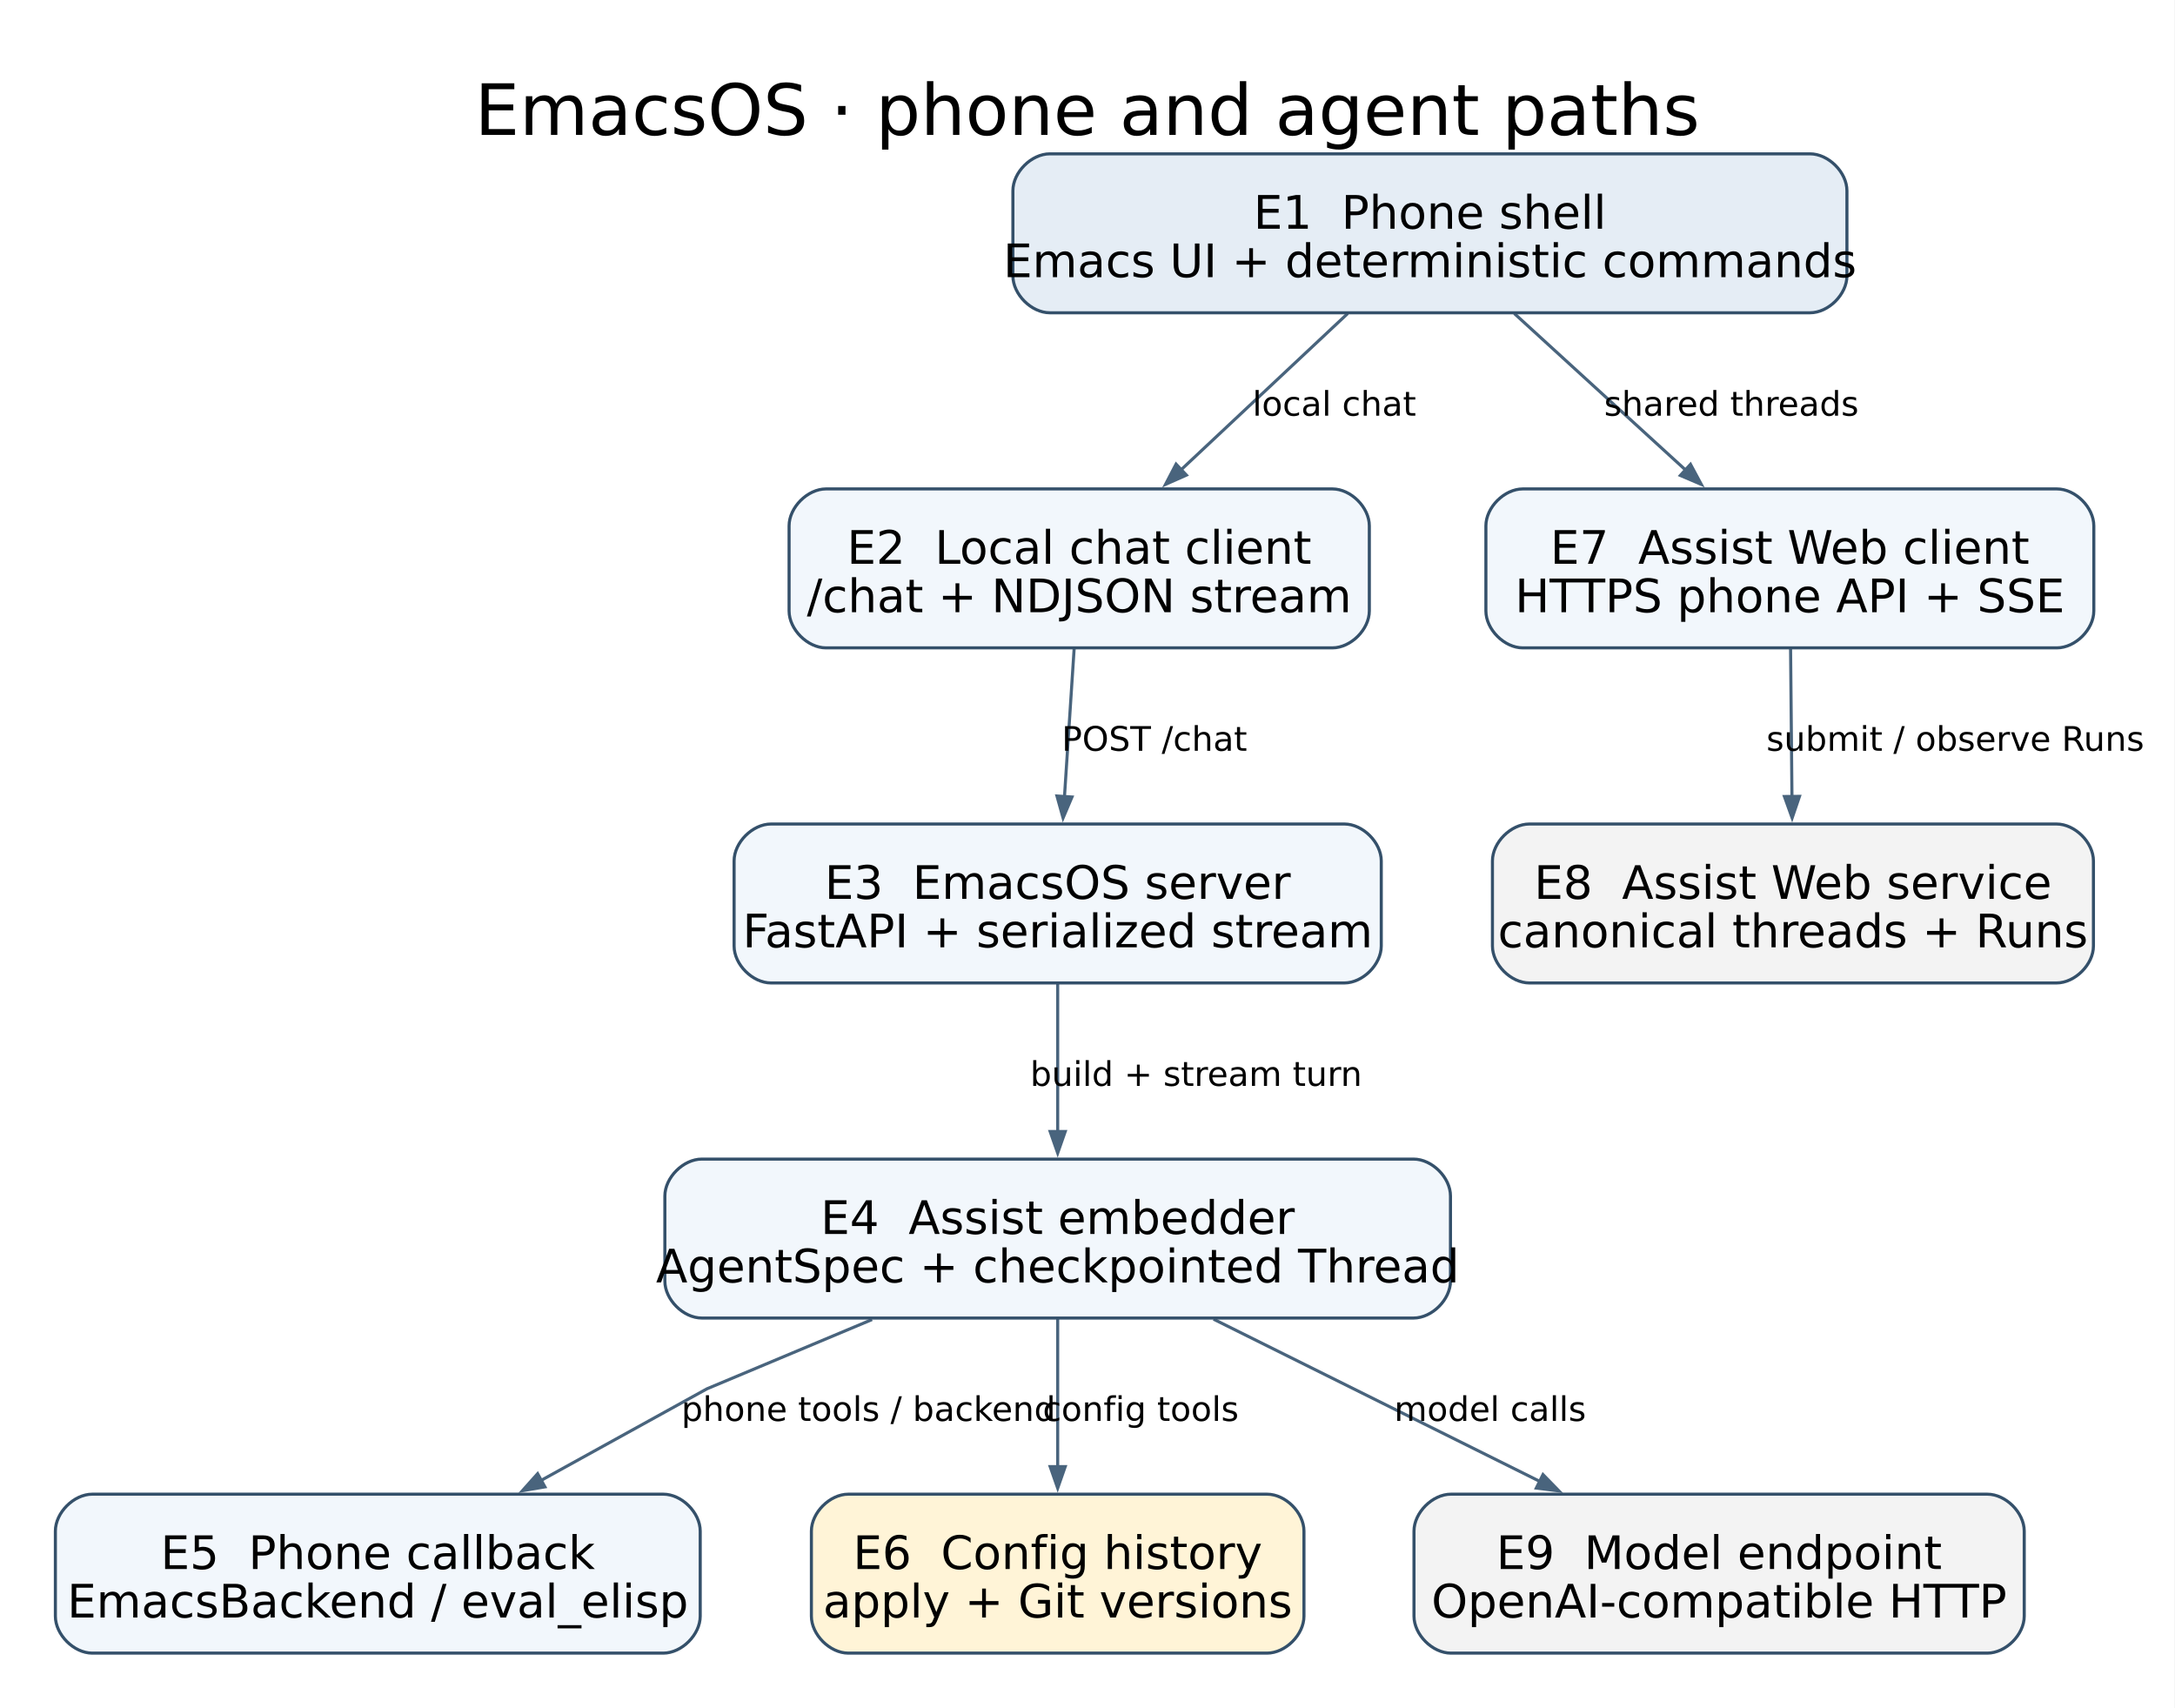
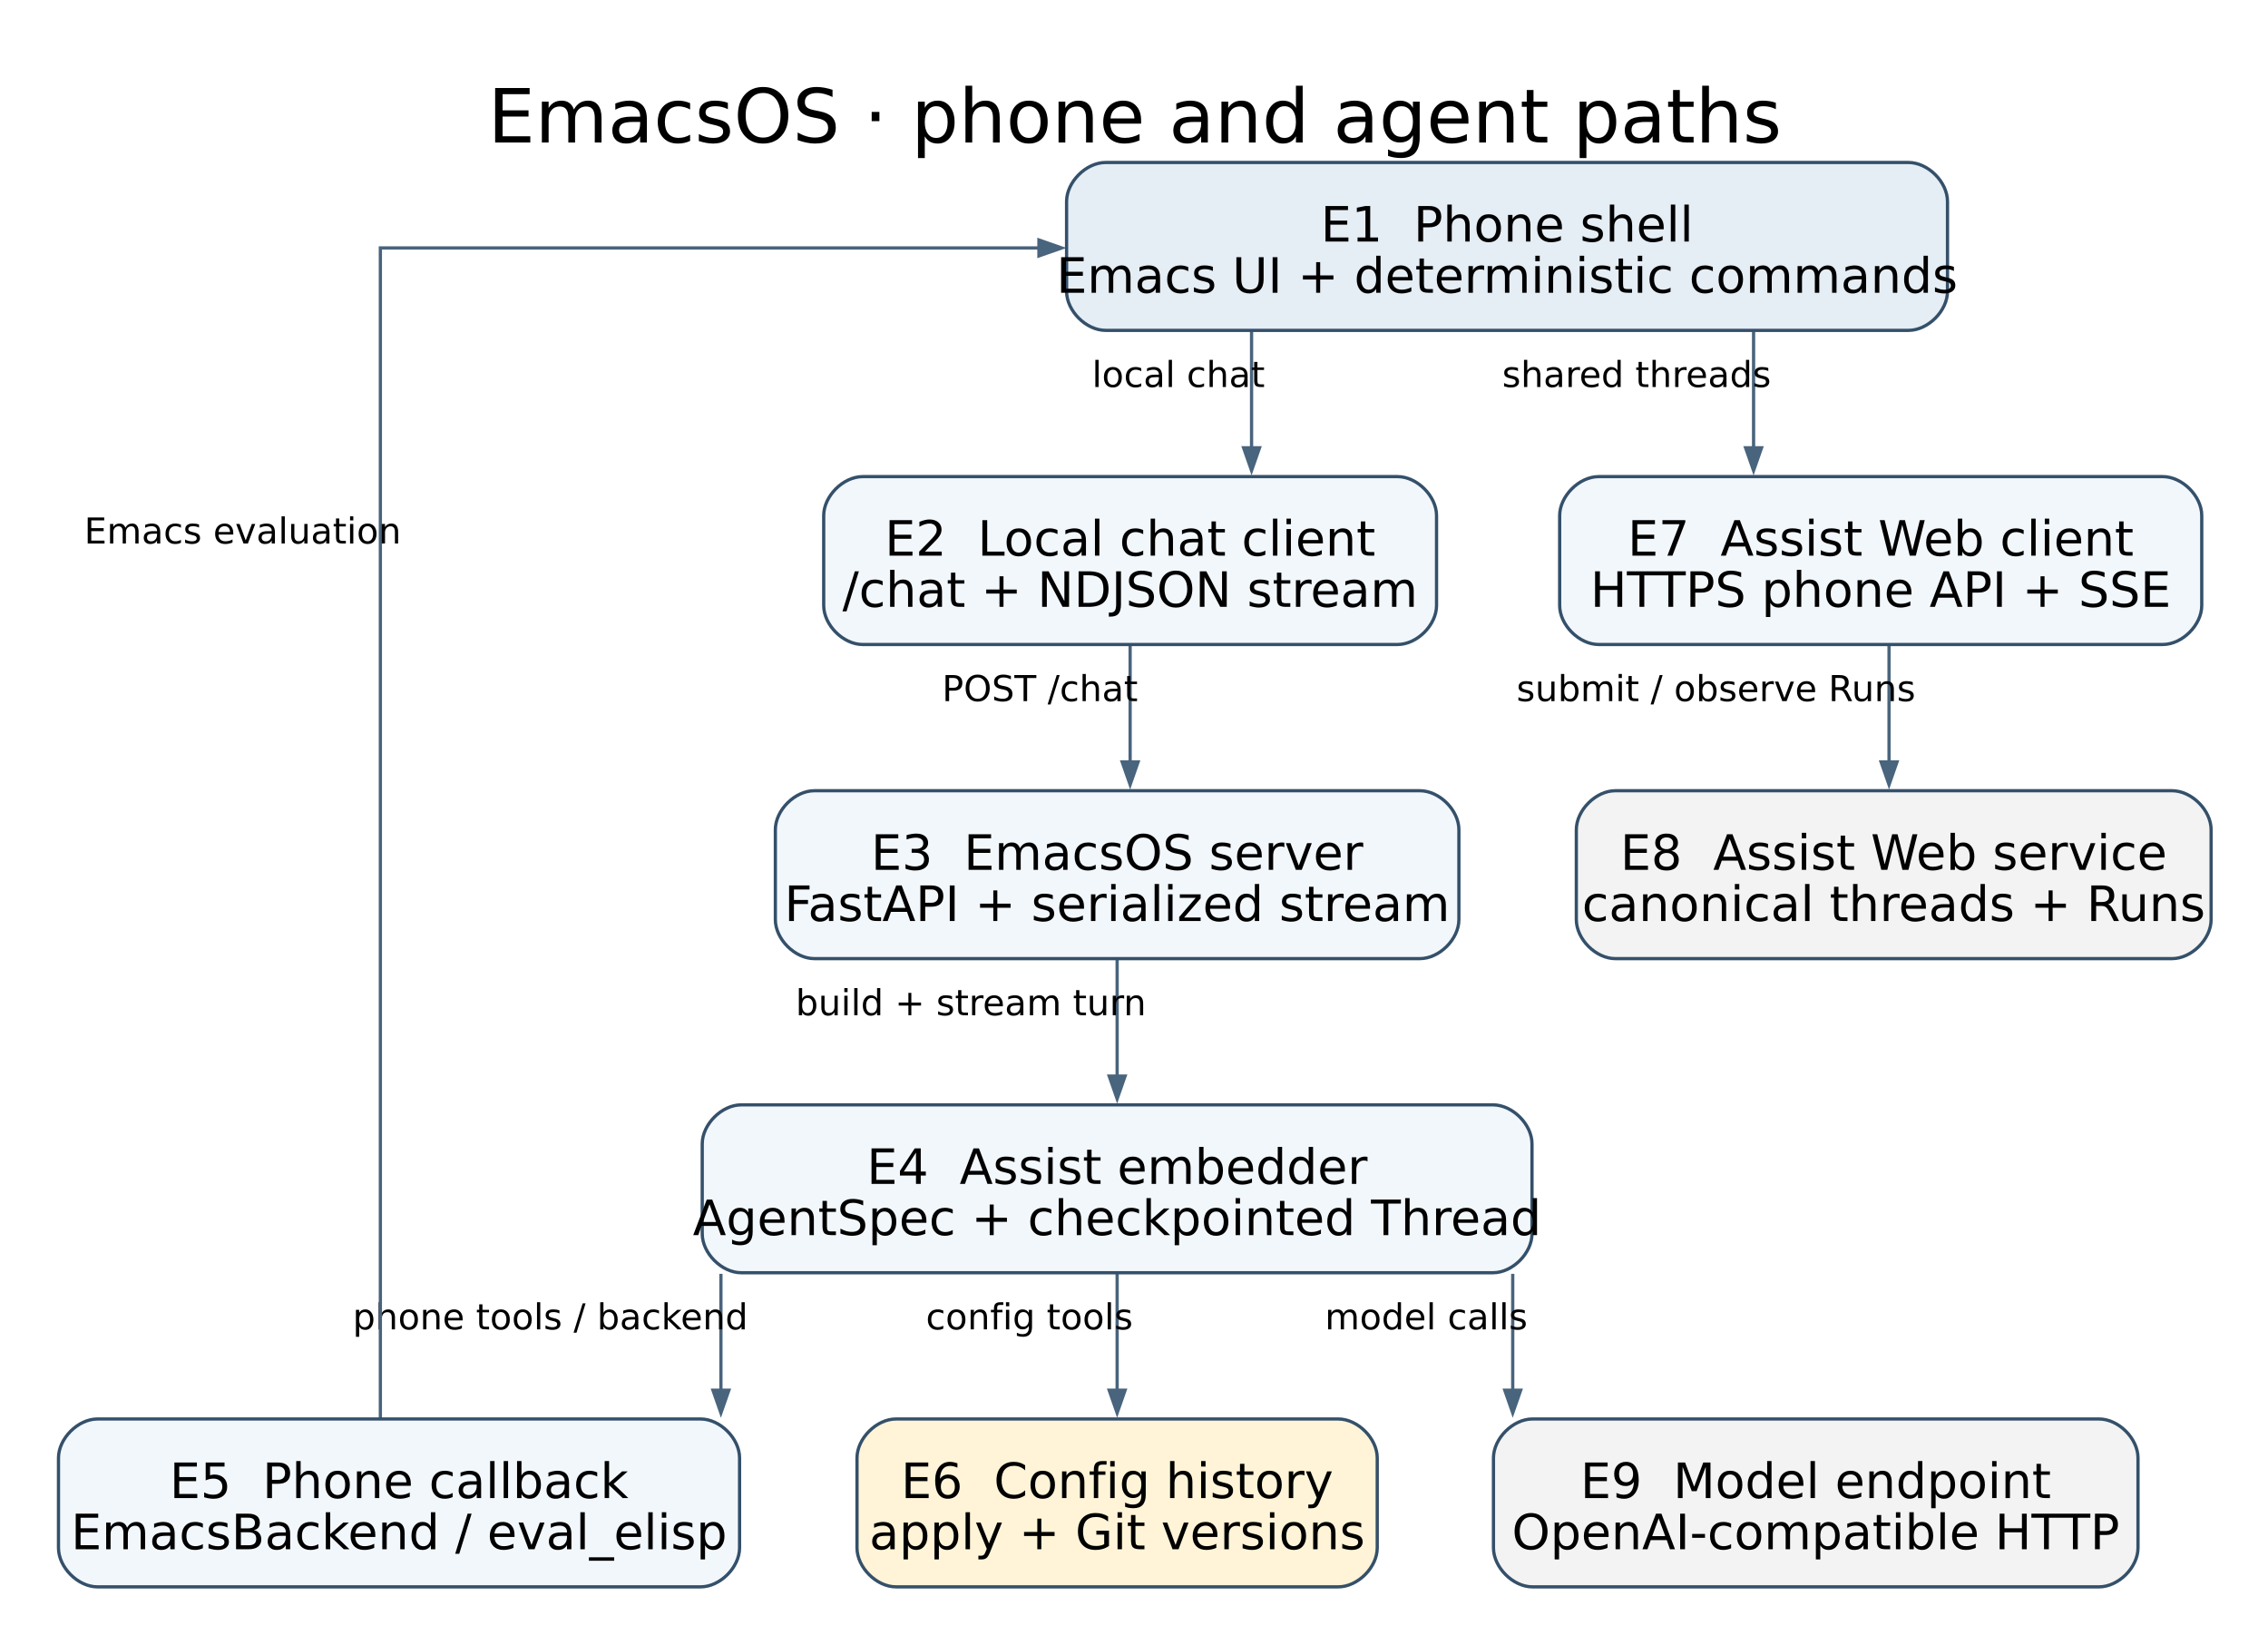
- <svg xmlns="http://www.w3.org/2000/svg" width="707pt" height="555pt" viewBox="0.00 0.00 707.00 555.00">
-   <g id="graph0" class="graph" transform="scale(1 1) rotate(0) translate(18 537.3)">
-     <polygon fill="white" stroke="none" points="-18,18 -18,-537.3 688.83,-537.3 688.83,18 -18,18" />
-     <text xml:space="preserve" text-anchor="middle" x="335.42" y="-493.45" font-family="DejaVu Sans" font-size="23.00">EmacsOS · phone and agent paths</text>
+ <svg xmlns="http://www.w3.org/2000/svg" width="698pt" height="506pt" viewBox="0.00 0.00 698.00 506.00">
+   <g id="graph0" class="graph" transform="scale(1 1) rotate(0) translate(18 488.3)">
+     <polygon fill="white" stroke="none" points="-18,18 -18,-488.3 680.49,-488.3 680.49,18 -18,18" />
+     <text xml:space="preserve" text-anchor="middle" x="331.24" y="-444.45" font-family="DejaVu Sans" font-size="23.00">EmacsOS · phone and agent paths</text>
    <g id="edge1" class="edge">
-       <path fill="none" stroke="#49647d" d="M420.08,-435.4C403.9,-420.23 383.14,-400.76 365.93,-384.62" />
-       <polygon fill="#49647d" stroke="#49647d" points="367.65,-382.88 360.86,-379.87 364.29,-386.45 367.65,-382.88" />
-       <text xml:space="preserve" text-anchor="middle" x="415.72" y="-402.19" font-family="DejaVu Sans" font-size="11.00">local chat</text>
+       <path fill="none" stroke="#49647d" d="M367.18,-386.31C367.18,-386.31 367.18,-350.5 367.18,-350.5" />
+       <polygon fill="#49647d" stroke="#49647d" points="369.63,-350.5 367.18,-343.5 364.73,-350.5 369.63,-350.5" />
+       <text xml:space="preserve" text-anchor="middle" x="344.68" y="-369.21" font-family="DejaVu Sans" font-size="11.00">local chat</text>
+     </g>
+     <g id="edge8" class="edge">
+       <path fill="none" stroke="#49647d" d="M521.68,-386.31C521.68,-386.31 521.68,-350.5 521.68,-350.5" />
+       <polygon fill="#49647d" stroke="#49647d" points="524.13,-350.5 521.68,-343.5 519.23,-350.5 524.13,-350.5" />
+       <text xml:space="preserve" text-anchor="middle" x="485.68" y="-369.21" font-family="DejaVu Sans" font-size="11.00">shared threads</text>
+     </g>
+     <g id="edge2" class="edge">
+       <path fill="none" stroke="#49647d" d="M329.81,-289.65C329.81,-289.65 329.81,-253.84 329.81,-253.84" />
+       <polygon fill="#49647d" stroke="#49647d" points="332.26,-253.84 329.81,-246.84 327.36,-253.84 332.26,-253.84" />
+       <text xml:space="preserve" text-anchor="middle" x="302.06" y="-272.55" font-family="DejaVu Sans" font-size="11.00">POST /chat</text>
+     </g>
+     <g id="edge3" class="edge">
+       <path fill="none" stroke="#49647d" d="M325.81,-192.99C325.81,-192.99 325.81,-157.18 325.81,-157.18" />
+       <polygon fill="#49647d" stroke="#49647d" points="328.26,-157.18 325.81,-150.18 323.36,-157.18 328.26,-157.18" />
+       <text xml:space="preserve" text-anchor="middle" x="280.81" y="-175.89" font-family="DejaVu Sans" font-size="11.00">build + stream turn</text>
+     </g>
+     <g id="edge4" class="edge">
+       <path fill="none" stroke="#49647d" d="M203.87,-96.33C203.87,-96.33 203.87,-60.52 203.87,-60.52" />
+       <polygon fill="#49647d" stroke="#49647d" points="206.32,-60.52 203.87,-53.52 201.42,-60.52 206.32,-60.52" />
+       <text xml:space="preserve" text-anchor="middle" x="151.37" y="-79.23" font-family="DejaVu Sans" font-size="11.00">phone tools / backend</text>
+     </g>
+     <g id="edge6" class="edge">
+       <path fill="none" stroke="#49647d" d="M325.81,-96.33C325.81,-96.33 325.81,-60.52 325.81,-60.52" />
+       <polygon fill="#49647d" stroke="#49647d" points="328.26,-60.52 325.81,-53.52 323.36,-60.52 328.26,-60.52" />
+       <text xml:space="preserve" text-anchor="middle" x="298.81" y="-79.23" font-family="DejaVu Sans" font-size="11.00">config tools</text>
    </g>
    <g id="edge7" class="edge">
-       <path fill="none" stroke="#49647d" d="M474.24,-435.4C490.98,-420.1 512.52,-400.42 530.28,-384.2" />
-       <polygon fill="#49647d" stroke="#49647d" points="531.51,-386.39 535.02,-379.86 528.2,-382.77 531.51,-386.39" />
-       <text xml:space="preserve" text-anchor="middle" x="544.81" y="-402.19" font-family="DejaVu Sans" font-size="11.00">shared threads</text>
-     </g>
-     <g id="edge2" class="edge">
-       <path fill="none" stroke="#49647d" d="M331.16,-326.49C330.22,-312.12 329.03,-293.89 328.01,-278.29" />
-       <polygon fill="#49647d" stroke="#49647d" points="330.46,-278.26 327.56,-271.44 325.57,-278.58 330.46,-278.26" />
-       <text xml:space="preserve" text-anchor="middle" x="357.26" y="-293.28" font-family="DejaVu Sans" font-size="11.00">POST /chat</text>
-     </g>
-     <g id="edge3" class="edge">
-       <path fill="none" stroke="#49647d" d="M325.81,-217.58C325.81,-203.21 325.81,-184.98 325.81,-169.38" />
-       <polygon fill="#49647d" stroke="#49647d" points="328.26,-169.53 325.81,-162.53 323.36,-169.53 328.26,-169.53" />
-       <text xml:space="preserve" text-anchor="middle" x="370.81" y="-184.37" font-family="DejaVu Sans" font-size="11.00">build + stream turn</text>
-     </g>
-     <g id="edge4" class="edge">
-       <path fill="none" stroke="#49647d" d="M265.47,-108.42C238.12,-96.95 211.81,-85.91 211.81,-85.91 211.81,-85.91 184.65,-70.91 157.69,-56.03" />
-       <polygon fill="#49647d" stroke="#49647d" points="159.13,-54.03 151.82,-52.79 156.76,-58.32 159.13,-54.03" />
-       <text xml:space="preserve" text-anchor="middle" x="264.31" y="-75.46" font-family="DejaVu Sans" font-size="11.00">phone tools / backend</text>
+       <path fill="none" stroke="#49647d" d="M447.56,-96.33C447.56,-96.33 447.56,-60.52 447.56,-60.52" />
+       <polygon fill="#49647d" stroke="#49647d" points="450.01,-60.52 447.56,-53.52 445.11,-60.52 450.01,-60.52" />
+       <text xml:space="preserve" text-anchor="middle" x="420.93" y="-79.23" font-family="DejaVu Sans" font-size="11.00">model calls</text>
    </g>
    <g id="edge5" class="edge">
-       <path fill="none" stroke="#49647d" d="M325.81,-108.67C325.81,-94.3 325.81,-76.07 325.81,-60.47" />
-       <polygon fill="#49647d" stroke="#49647d" points="328.26,-60.62 325.81,-53.62 323.36,-60.62 328.26,-60.62" />
-       <text xml:space="preserve" text-anchor="middle" x="352.81" y="-75.46" font-family="DejaVu Sans" font-size="11.00">config tools</text>
+       <path fill="none" stroke="#49647d" d="M99.06,-25.83C99.06,-25.83 99.06,-412 99.06,-412 99.06,-412 301.74,-412 301.74,-412" />
+       <polygon fill="#49647d" stroke="#49647d" points="301.74,-414.45 308.74,-412 301.74,-409.55 301.74,-414.45" />
+       <text xml:space="preserve" text-anchor="middle" x="56.69" y="-321.05" font-family="DejaVu Sans" font-size="11.00">Emacs evaluation</text>
    </g>
-     <g id="edge6" class="edge">
-       <path fill="none" stroke="#49647d" d="M376.48,-108.54C408.34,-92.7 449.54,-72.21 482.71,-55.72" />
-       <polygon fill="#49647d" stroke="#49647d" points="483.56,-58.03 488.74,-52.72 481.38,-53.64 483.56,-58.03" />
-       <text xml:space="preserve" text-anchor="middle" x="466.38" y="-75.46" font-family="DejaVu Sans" font-size="11.00">model calls</text>
-     </g>
-     <g id="edge8" class="edge">
-       <path fill="none" stroke="#49647d" d="M564.04,-326.49C564.17,-312.12 564.34,-293.89 564.49,-278.29" />
-       <polygon fill="#49647d" stroke="#49647d" points="566.94,-278.47 564.55,-271.44 562.04,-278.42 566.94,-278.47" />
-       <text xml:space="preserve" text-anchor="middle" x="617.58" y="-293.28" font-family="DejaVu Sans" font-size="11.00">submit / observe Runs</text>
+     <g id="edge9" class="edge">
+       <path fill="none" stroke="#49647d" d="M563.37,-289.65C563.37,-289.65 563.37,-253.84 563.37,-253.84" />
+       <polygon fill="#49647d" stroke="#49647d" points="565.82,-253.84 563.37,-246.84 560.92,-253.84 565.82,-253.84" />
+       <text xml:space="preserve" text-anchor="middle" x="510.12" y="-272.55" font-family="DejaVu Sans" font-size="11.00">submit / observe Runs</text>
    </g>
    <g id="node1" class="node">
-       <path fill="#e5edf5" stroke="#34506a" d="M570.36,-487.3C570.36,-487.3 323.25,-487.3 323.25,-487.3 317.25,-487.3 311.25,-481.3 311.25,-475.3 311.25,-475.3 311.25,-447.64 311.25,-447.64 311.25,-441.64 317.25,-435.64 323.25,-435.64 323.25,-435.64 570.36,-435.64 570.36,-435.64 576.36,-435.64 582.36,-441.64 582.36,-447.64 582.36,-447.64 582.36,-475.3 582.36,-475.3 582.36,-481.3 576.36,-487.3 570.36,-487.3" />
-       <text xml:space="preserve" text-anchor="middle" x="446.81" y="-462.97" font-family="DejaVu Sans" font-size="15.00">E1  Phone shell</text>
-       <text xml:space="preserve" text-anchor="middle" x="446.81" y="-447.22" font-family="DejaVu Sans" font-size="15.00">Emacs UI + deterministic commands</text>
+       <path fill="#e5edf5" stroke="#34506a" d="M569.36,-438.3C569.36,-438.3 322.25,-438.3 322.25,-438.3 316.25,-438.3 310.25,-432.3 310.25,-426.3 310.25,-426.3 310.25,-398.64 310.25,-398.64 310.25,-392.64 316.25,-386.64 322.25,-386.64 322.25,-386.64 569.36,-386.64 569.36,-386.64 575.36,-386.64 581.36,-392.64 581.36,-398.64 581.36,-398.64 581.36,-426.3 581.36,-426.3 581.36,-432.3 575.36,-438.3 569.36,-438.3" />
+       <text xml:space="preserve" text-anchor="middle" x="445.81" y="-413.97" font-family="DejaVu Sans" font-size="15.00">E1  Phone shell</text>
+       <text xml:space="preserve" text-anchor="middle" x="445.81" y="-398.22" font-family="DejaVu Sans" font-size="15.00">Emacs UI + deterministic commands</text>
    </g>
    <g id="node2" class="node">
-       <path fill="#f2f7fc" stroke="#34506a" d="M415.11,-378.39C415.11,-378.39 250.5,-378.39 250.5,-378.39 244.5,-378.39 238.5,-372.39 238.5,-366.39 238.5,-366.39 238.5,-338.73 238.5,-338.73 238.5,-332.73 244.5,-326.73 250.5,-326.73 250.5,-326.73 415.11,-326.73 415.11,-326.73 421.11,-326.73 427.11,-332.73 427.11,-338.73 427.11,-338.73 427.11,-366.39 427.11,-366.39 427.11,-372.39 421.11,-378.39 415.11,-378.39" />
-       <text xml:space="preserve" text-anchor="middle" x="332.81" y="-354.06" font-family="DejaVu Sans" font-size="15.00">E2  Local chat client</text>
-       <text xml:space="preserve" text-anchor="middle" x="332.81" y="-338.31" font-family="DejaVu Sans" font-size="15.00">/chat + NDJSON stream</text>
+       <path fill="#f2f7fc" stroke="#34506a" d="M412.11,-341.64C412.11,-341.64 247.5,-341.64 247.5,-341.64 241.5,-341.64 235.5,-335.64 235.5,-329.64 235.5,-329.64 235.5,-301.98 235.5,-301.98 235.5,-295.98 241.5,-289.98 247.5,-289.98 247.5,-289.98 412.11,-289.98 412.11,-289.98 418.11,-289.98 424.11,-295.98 424.11,-301.98 424.11,-301.98 424.11,-329.64 424.11,-329.64 424.11,-335.64 418.11,-341.64 412.11,-341.64" />
+       <text xml:space="preserve" text-anchor="middle" x="329.81" y="-317.31" font-family="DejaVu Sans" font-size="15.00">E2  Local chat client</text>
+       <text xml:space="preserve" text-anchor="middle" x="329.81" y="-301.56" font-family="DejaVu Sans" font-size="15.00">/chat + NDJSON stream</text>
    </g>
    <g id="node3" class="node">
-       <path fill="#f2f7fc" stroke="#34506a" d="M418.99,-269.48C418.99,-269.48 232.62,-269.48 232.62,-269.48 226.62,-269.48 220.62,-263.48 220.62,-257.48 220.62,-257.48 220.62,-229.82 220.62,-229.82 220.62,-223.82 226.62,-217.82 232.62,-217.82 232.62,-217.82 418.99,-217.82 418.99,-217.82 424.99,-217.82 430.99,-223.82 430.99,-229.82 430.99,-229.82 430.99,-257.48 430.99,-257.48 430.99,-263.48 424.99,-269.48 418.99,-269.48" />
-       <text xml:space="preserve" text-anchor="middle" x="325.81" y="-245.15" font-family="DejaVu Sans" font-size="15.00">E3  EmacsOS server</text>
-       <text xml:space="preserve" text-anchor="middle" x="325.81" y="-229.4" font-family="DejaVu Sans" font-size="15.00">FastAPI + serialized stream</text>
+       <path fill="#f2f7fc" stroke="#34506a" d="M418.99,-244.98C418.99,-244.98 232.62,-244.98 232.62,-244.98 226.62,-244.98 220.62,-238.98 220.62,-232.98 220.62,-232.98 220.62,-205.32 220.62,-205.32 220.62,-199.32 226.62,-193.32 232.62,-193.32 232.62,-193.32 418.99,-193.32 418.99,-193.32 424.99,-193.32 430.99,-199.32 430.99,-205.32 430.99,-205.32 430.99,-232.98 430.99,-232.98 430.99,-238.98 424.99,-244.98 418.99,-244.98" />
+       <text xml:space="preserve" text-anchor="middle" x="325.81" y="-220.65" font-family="DejaVu Sans" font-size="15.00">E3  EmacsOS server</text>
+       <text xml:space="preserve" text-anchor="middle" x="325.81" y="-204.9" font-family="DejaVu Sans" font-size="15.00">FastAPI + serialized stream</text>
    </g>
    <g id="node4" class="node">
-       <path fill="#f2f7fc" stroke="#34506a" d="M441.49,-160.57C441.49,-160.57 210.12,-160.57 210.12,-160.57 204.12,-160.57 198.12,-154.57 198.12,-148.57 198.12,-148.57 198.12,-120.91 198.12,-120.91 198.12,-114.91 204.12,-108.91 210.12,-108.91 210.12,-108.91 441.49,-108.91 441.49,-108.91 447.49,-108.91 453.49,-114.91 453.49,-120.91 453.49,-120.91 453.49,-148.57 453.49,-148.57 453.49,-154.57 447.49,-160.57 441.49,-160.57" />
-       <text xml:space="preserve" text-anchor="middle" x="325.81" y="-136.24" font-family="DejaVu Sans" font-size="15.00">E4  Assist embedder</text>
-       <text xml:space="preserve" text-anchor="middle" x="325.81" y="-120.49" font-family="DejaVu Sans" font-size="15.00">AgentSpec + checkpointed Thread</text>
+       <path fill="#f2f7fc" stroke="#34506a" d="M441.49,-148.32C441.49,-148.32 210.12,-148.32 210.12,-148.32 204.12,-148.32 198.12,-142.32 198.12,-136.32 198.12,-136.32 198.12,-108.66 198.12,-108.66 198.12,-102.66 204.12,-96.66 210.12,-96.66 210.12,-96.66 441.49,-96.66 441.49,-96.66 447.49,-96.66 453.49,-102.66 453.49,-108.66 453.49,-108.66 453.49,-136.32 453.49,-136.32 453.49,-142.32 447.49,-148.32 441.49,-148.32" />
+       <text xml:space="preserve" text-anchor="middle" x="325.81" y="-123.99" font-family="DejaVu Sans" font-size="15.00">E4  Assist embedder</text>
+       <text xml:space="preserve" text-anchor="middle" x="325.81" y="-108.24" font-family="DejaVu Sans" font-size="15.00">AgentSpec + checkpointed Thread</text>
    </g>
    <g id="node5" class="node">
      <path fill="#f2f7fc" stroke="#34506a" d="M197.61,-51.66C197.61,-51.66 12,-51.66 12,-51.66 6,-51.66 0,-45.66 0,-39.66 0,-39.66 0,-12 0,-12 0,-6 6,0 12,0 12,0 197.61,0 197.61,0 203.61,0 209.61,-6 209.61,-12 209.61,-12 209.61,-39.66 209.61,-39.66 209.61,-45.66 203.61,-51.66 197.61,-51.66" />
      <text xml:space="preserve" text-anchor="middle" x="104.81" y="-27.33" font-family="DejaVu Sans" font-size="15.00">E5  Phone callback</text>
      <text xml:space="preserve" text-anchor="middle" x="104.81" y="-11.58" font-family="DejaVu Sans" font-size="15.00">EmacsBackend / eval_elisp</text>
    </g>
    <g id="node6" class="node">
      <path fill="#fff4d7" stroke="#34506a" d="M393.86,-51.66C393.86,-51.66 257.75,-51.66 257.75,-51.66 251.75,-51.66 245.75,-45.66 245.75,-39.66 245.75,-39.66 245.75,-12 245.75,-12 245.75,-6 251.75,0 257.75,0 257.75,0 393.86,0 393.86,0 399.86,0 405.86,-6 405.86,-12 405.86,-12 405.86,-39.66 405.86,-39.66 405.86,-45.66 399.86,-51.66 393.86,-51.66" />
      <text xml:space="preserve" text-anchor="middle" x="325.81" y="-27.33" font-family="DejaVu Sans" font-size="15.00">E6  Config history</text>
      <text xml:space="preserve" text-anchor="middle" x="325.81" y="-11.58" font-family="DejaVu Sans" font-size="15.00">apply + Git versions</text>
    </g>
    <g id="node7" class="node">
-       <path fill="#f2f7fc" stroke="#34506a" d="M650.61,-378.39C650.61,-378.39 477,-378.39 477,-378.39 471,-378.39 465,-372.39 465,-366.39 465,-366.39 465,-338.73 465,-338.73 465,-332.73 471,-326.73 477,-326.73 477,-326.73 650.61,-326.73 650.61,-326.73 656.61,-326.73 662.61,-332.73 662.61,-338.73 662.61,-338.73 662.61,-366.39 662.61,-366.39 662.61,-372.39 656.61,-378.39 650.61,-378.39" />
-       <text xml:space="preserve" text-anchor="middle" x="563.81" y="-354.06" font-family="DejaVu Sans" font-size="15.00">E7  Assist Web client</text>
-       <text xml:space="preserve" text-anchor="middle" x="563.81" y="-338.31" font-family="DejaVu Sans" font-size="15.00">HTTPS phone API + SSE</text>
+       <path fill="#f2f7fc" stroke="#34506a" d="M647.61,-341.64C647.61,-341.64 474,-341.64 474,-341.64 468,-341.64 462,-335.64 462,-329.64 462,-329.64 462,-301.98 462,-301.98 462,-295.98 468,-289.98 474,-289.98 474,-289.98 647.61,-289.98 647.61,-289.98 653.61,-289.98 659.61,-295.98 659.61,-301.98 659.61,-301.98 659.61,-329.64 659.61,-329.64 659.61,-335.64 653.61,-341.64 647.61,-341.64" />
+       <text xml:space="preserve" text-anchor="middle" x="560.81" y="-317.31" font-family="DejaVu Sans" font-size="15.00">E7  Assist Web client</text>
+       <text xml:space="preserve" text-anchor="middle" x="560.81" y="-301.56" font-family="DejaVu Sans" font-size="15.00">HTTPS phone API + SSE</text>
    </g>
    <g id="node8" class="node">
-       <path fill="#f3f3f3" stroke="#34506a" d="M650.49,-269.48C650.49,-269.48 479.13,-269.48 479.13,-269.48 473.13,-269.48 467.13,-263.48 467.13,-257.48 467.13,-257.48 467.13,-229.82 467.13,-229.82 467.13,-223.82 473.13,-217.82 479.13,-217.82 479.13,-217.82 650.49,-217.82 650.49,-217.82 656.49,-217.82 662.49,-223.82 662.49,-229.82 662.49,-229.82 662.49,-257.48 662.49,-257.48 662.49,-263.48 656.49,-269.48 650.49,-269.48" />
-       <text xml:space="preserve" text-anchor="middle" x="564.81" y="-245.15" font-family="DejaVu Sans" font-size="15.00">E8  Assist Web service</text>
-       <text xml:space="preserve" text-anchor="middle" x="564.81" y="-229.4" font-family="DejaVu Sans" font-size="15.00">canonical threads + Runs</text>
+       <path fill="#f3f3f3" stroke="#34506a" d="M650.49,-244.98C650.49,-244.98 479.13,-244.98 479.13,-244.98 473.13,-244.98 467.13,-238.98 467.13,-232.98 467.13,-232.98 467.13,-205.32 467.13,-205.32 467.13,-199.32 473.13,-193.32 479.13,-193.32 479.13,-193.32 650.49,-193.32 650.49,-193.32 656.49,-193.32 662.49,-199.32 662.49,-205.32 662.49,-205.32 662.49,-232.98 662.49,-232.98 662.49,-238.98 656.49,-244.98 650.49,-244.98" />
+       <text xml:space="preserve" text-anchor="middle" x="564.81" y="-220.65" font-family="DejaVu Sans" font-size="15.00">E8  Assist Web service</text>
+       <text xml:space="preserve" text-anchor="middle" x="564.81" y="-204.9" font-family="DejaVu Sans" font-size="15.00">canonical threads + Runs</text>
    </g>
    <g id="node9" class="node">
      <path fill="#f3f3f3" stroke="#34506a" d="M627.99,-51.66C627.99,-51.66 453.63,-51.66 453.63,-51.66 447.63,-51.66 441.63,-45.66 441.63,-39.66 441.63,-39.66 441.63,-12 441.63,-12 441.63,-6 447.63,0 453.63,0 453.63,0 627.99,0 627.99,0 633.99,0 639.99,-6 639.99,-12 639.99,-12 639.99,-39.66 639.99,-39.66 639.99,-45.66 633.99,-51.66 627.99,-51.66" />
      <text xml:space="preserve" text-anchor="middle" x="540.81" y="-27.33" font-family="DejaVu Sans" font-size="15.00">E9  Model endpoint</text>
      <text xml:space="preserve" text-anchor="middle" x="540.81" y="-11.58" font-family="DejaVu Sans" font-size="15.00">OpenAI-compatible HTTP</text>
    </g>
  </g>
</svg>
